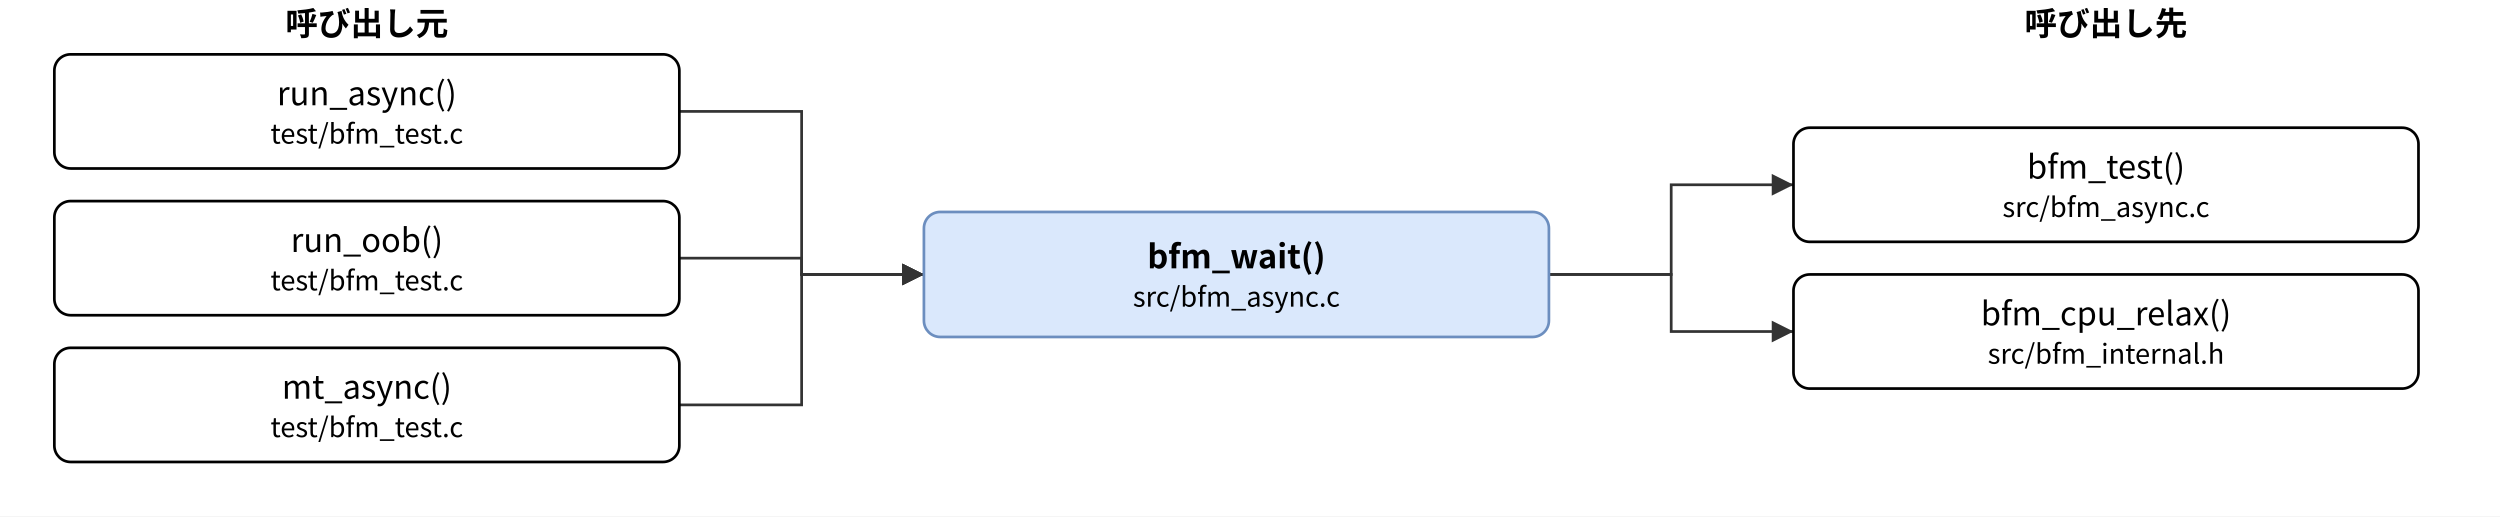
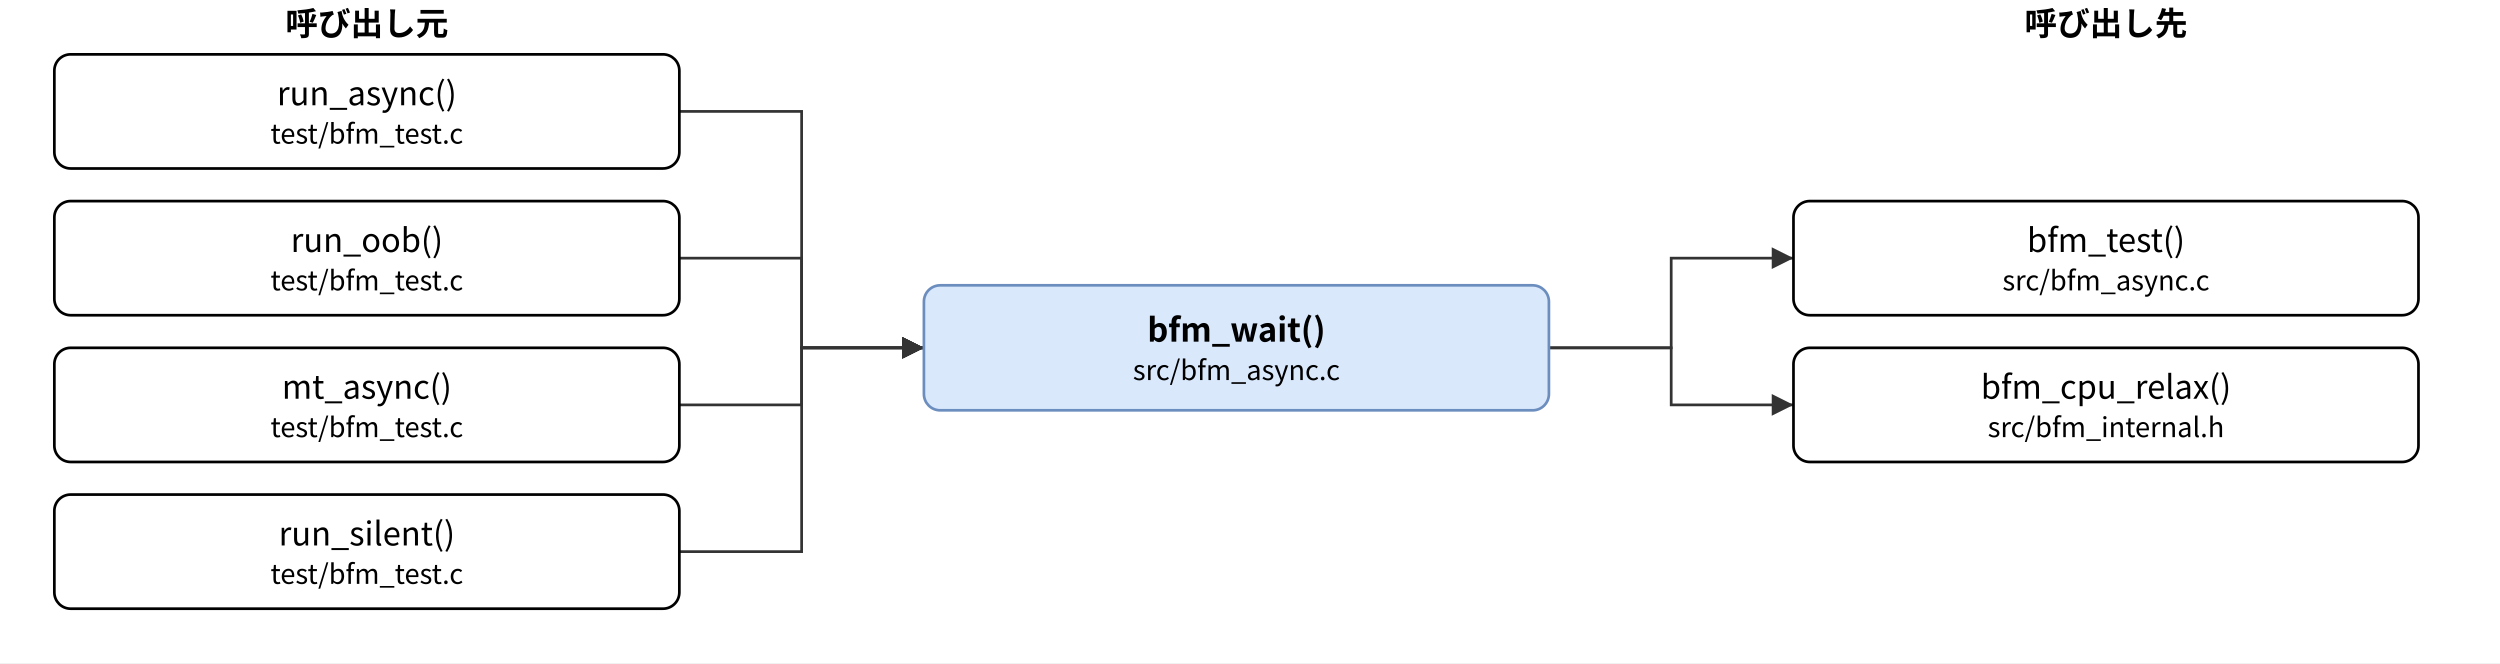
- <svg xmlns="http://www.w3.org/2000/svg" version="1.1" width="920" height="190" viewBox="0 0 920 190" font-family="Noto Sans CJK JP, Meiryo, sans-serif" content="&lt;mxfile host=&quot;bfmem-gen&quot; type=&quot;device&quot;&gt;&lt;diagram id=&quot;4ab4ad35a1095527b8f5&quot; name=&quot;bfm_wait 関係&quot;&gt;&lt;mxGraphModel dx=&quot;800&quot; dy=&quot;600&quot; grid=&quot;0&quot; gridSize=&quot;10&quot; guides=&quot;1&quot; tooltips=&quot;1&quot; connect=&quot;1&quot; arrows=&quot;1&quot; fold=&quot;1&quot; page=&quot;0&quot; pageScale=&quot;1&quot; math=&quot;0&quot; shadow=&quot;0&quot;&gt;&lt;root&gt;&lt;mxCell id=&quot;0&quot;/&gt;&lt;mxCell id=&quot;1&quot; parent=&quot;0&quot;/&gt;&lt;mxCell id=&quot;c&quot; value=&quot;bfm_wait()&amp;lt;br&amp;gt;&amp;lt;font style=&amp;quot;font-size:10px&amp;quot;&amp;gt;src/bfm_async.c&amp;lt;/font&amp;gt;&quot; style=&quot;rounded=1;whiteSpace=wrap;html=1;fillColor=#dae8fc;strokeColor=#6c8ebf;fontStyle=1;&quot; vertex=&quot;1&quot; parent=&quot;1&quot;&gt;&lt;mxGeometry x=&quot;340.0&quot; y=&quot;78.0&quot; width=&quot;230.0&quot; height=&quot;46.0&quot; as=&quot;geometry&quot;/&gt;&lt;/mxCell&gt;&lt;mxCell id=&quot;l0&quot; value=&quot;run_async()&amp;lt;br&amp;gt;&amp;lt;font style=&amp;quot;font-size:10px&amp;quot;&amp;gt;test/bfm_test.c&amp;lt;/font&amp;gt;&quot; style=&quot;rounded=1;whiteSpace=wrap;html=1;&quot; vertex=&quot;1&quot; parent=&quot;1&quot;&gt;&lt;mxGeometry x=&quot;20.0&quot; y=&quot;20.0&quot; width=&quot;230.0&quot; height=&quot;42.0&quot; as=&quot;geometry&quot;/&gt;&lt;/mxCell&gt;&lt;mxCell id=&quot;l1&quot; value=&quot;run_oob()&amp;lt;br&amp;gt;&amp;lt;font style=&amp;quot;font-size:10px&amp;quot;&amp;gt;test/bfm_test.c&amp;lt;/font&amp;gt;&quot; style=&quot;rounded=1;whiteSpace=wrap;html=1;&quot; vertex=&quot;1&quot; parent=&quot;1&quot;&gt;&lt;mxGeometry x=&quot;20.0&quot; y=&quot;74.0&quot; width=&quot;230.0&quot; height=&quot;42.0&quot; as=&quot;geometry&quot;/&gt;&lt;/mxCell&gt;&lt;mxCell id=&quot;l2&quot; value=&quot;mt_async()&amp;lt;br&amp;gt;&amp;lt;font style=&amp;quot;font-size:10px&amp;quot;&amp;gt;test/bfm_test.c&amp;lt;/font&amp;gt;&quot; style=&quot;rounded=1;whiteSpace=wrap;html=1;&quot; vertex=&quot;1&quot; parent=&quot;1&quot;&gt;&lt;mxGeometry x=&quot;20.0&quot; y=&quot;128.0&quot; width=&quot;230.0&quot; height=&quot;42.0&quot; as=&quot;geometry&quot;/&gt;&lt;/mxCell&gt;&lt;mxCell id=&quot;r0&quot; value=&quot;bfm_test()&amp;lt;br&amp;gt;&amp;lt;font style=&amp;quot;font-size:10px&amp;quot;&amp;gt;src/bfm_async.c&amp;lt;/font&amp;gt;&quot; style=&quot;rounded=1;whiteSpace=wrap;html=1;&quot; vertex=&quot;1&quot; parent=&quot;1&quot;&gt;&lt;mxGeometry x=&quot;660.0&quot; y=&quot;47.0&quot; width=&quot;230.0&quot; height=&quot;42.0&quot; as=&quot;geometry&quot;/&gt;&lt;/mxCell&gt;&lt;mxCell id=&quot;r1&quot; value=&quot;bfm_cpu_relax()&amp;lt;br&amp;gt;&amp;lt;font style=&amp;quot;font-size:10px&amp;quot;&amp;gt;src/bfm_internal.h&amp;lt;/font&amp;gt;&quot; style=&quot;rounded=1;whiteSpace=wrap;html=1;&quot; vertex=&quot;1&quot; parent=&quot;1&quot;&gt;&lt;mxGeometry x=&quot;660.0&quot; y=&quot;101.0&quot; width=&quot;230.0&quot; height=&quot;42.0&quot; as=&quot;geometry&quot;/&gt;&lt;/mxCell&gt;&lt;mxCell id=&quot;e0&quot; value=&quot;&quot; style=&quot;edgeStyle=none;html=1;rounded=0;endArrow=block;endFill=1;exitX=1;exitY=0.5;exitDx=0;exitDy=0;exitPerimeter=0;entryX=0;entryY=0.5;entryDx=0;entryDy=0;entryPerimeter=0;&quot; edge=&quot;1&quot; parent=&quot;1&quot; source=&quot;l0&quot; target=&quot;c&quot;&gt;&lt;mxGeometry relative=&quot;1&quot; as=&quot;geometry&quot;&gt;&lt;Array as=&quot;points&quot;&gt;&lt;mxPoint x=&quot;295.0&quot; y=&quot;41.0&quot;/&gt;&lt;mxPoint x=&quot;295.0&quot; y=&quot;101.0&quot;/&gt;&lt;/Array&gt;&lt;/mxGeometry&gt;&lt;/mxCell&gt;&lt;mxCell id=&quot;e1&quot; value=&quot;&quot; style=&quot;edgeStyle=none;html=1;rounded=0;endArrow=block;endFill=1;exitX=1;exitY=0.5;exitDx=0;exitDy=0;exitPerimeter=0;entryX=0;entryY=0.5;entryDx=0;entryDy=0;entryPerimeter=0;&quot; edge=&quot;1&quot; parent=&quot;1&quot; source=&quot;l1&quot; target=&quot;c&quot;&gt;&lt;mxGeometry relative=&quot;1&quot; as=&quot;geometry&quot;&gt;&lt;Array as=&quot;points&quot;&gt;&lt;mxPoint x=&quot;295.0&quot; y=&quot;95.0&quot;/&gt;&lt;mxPoint x=&quot;295.0&quot; y=&quot;101.0&quot;/&gt;&lt;/Array&gt;&lt;/mxGeometry&gt;&lt;/mxCell&gt;&lt;mxCell id=&quot;e2&quot; value=&quot;&quot; style=&quot;edgeStyle=none;html=1;rounded=0;endArrow=block;endFill=1;exitX=1;exitY=0.5;exitDx=0;exitDy=0;exitPerimeter=0;entryX=0;entryY=0.5;entryDx=0;entryDy=0;entryPerimeter=0;&quot; edge=&quot;1&quot; parent=&quot;1&quot; source=&quot;l2&quot; target=&quot;c&quot;&gt;&lt;mxGeometry relative=&quot;1&quot; as=&quot;geometry&quot;&gt;&lt;Array as=&quot;points&quot;&gt;&lt;mxPoint x=&quot;295.0&quot; y=&quot;149.0&quot;/&gt;&lt;mxPoint x=&quot;295.0&quot; y=&quot;101.0&quot;/&gt;&lt;/Array&gt;&lt;/mxGeometry&gt;&lt;/mxCell&gt;&lt;mxCell id=&quot;e3&quot; value=&quot;&quot; style=&quot;edgeStyle=none;html=1;rounded=0;endArrow=block;endFill=1;exitX=1;exitY=0.5;exitDx=0;exitDy=0;exitPerimeter=0;entryX=0;entryY=0.5;entryDx=0;entryDy=0;entryPerimeter=0;&quot; edge=&quot;1&quot; parent=&quot;1&quot; source=&quot;c&quot; target=&quot;r0&quot;&gt;&lt;mxGeometry relative=&quot;1&quot; as=&quot;geometry&quot;&gt;&lt;Array as=&quot;points&quot;&gt;&lt;mxPoint x=&quot;615.0&quot; y=&quot;101.0&quot;/&gt;&lt;mxPoint x=&quot;615.0&quot; y=&quot;68.0&quot;/&gt;&lt;/Array&gt;&lt;/mxGeometry&gt;&lt;/mxCell&gt;&lt;mxCell id=&quot;e4&quot; value=&quot;&quot; style=&quot;edgeStyle=none;html=1;rounded=0;endArrow=block;endFill=1;exitX=1;exitY=0.5;exitDx=0;exitDy=0;exitPerimeter=0;entryX=0;entryY=0.5;entryDx=0;entryDy=0;entryPerimeter=0;&quot; edge=&quot;1&quot; parent=&quot;1&quot; source=&quot;c&quot; target=&quot;r1&quot;&gt;&lt;mxGeometry relative=&quot;1&quot; as=&quot;geometry&quot;&gt;&lt;Array as=&quot;points&quot;&gt;&lt;mxPoint x=&quot;615.0&quot; y=&quot;101.0&quot;/&gt;&lt;mxPoint x=&quot;615.0&quot; y=&quot;122.0&quot;/&gt;&lt;/Array&gt;&lt;/mxGeometry&gt;&lt;/mxCell&gt;&lt;mxCell id=&quot;h0&quot; value=&quot;呼び出し元&quot; style=&quot;text;html=1;align=center;fontStyle=1;&quot; vertex=&quot;1&quot; parent=&quot;1&quot;&gt;&lt;mxGeometry x=&quot;55.0&quot; y=&quot;0&quot; width=&quot;160&quot; height=&quot;18&quot; as=&quot;geometry&quot;/&gt;&lt;/mxCell&gt;&lt;mxCell id=&quot;h1&quot; value=&quot;呼び出し先&quot; style=&quot;text;html=1;align=center;fontStyle=1;&quot; vertex=&quot;1&quot; parent=&quot;1&quot;&gt;&lt;mxGeometry x=&quot;695.0&quot; y=&quot;0&quot; width=&quot;160&quot; height=&quot;18&quot; as=&quot;geometry&quot;/&gt;&lt;/mxCell&gt;&lt;/root&gt;&lt;/mxGraphModel&gt;&lt;/diagram&gt;&lt;/mxfile&gt;">
+ <svg xmlns="http://www.w3.org/2000/svg" version="1.1" width="920" height="244" viewBox="0 0 920 244" font-family="Noto Sans CJK JP, Meiryo, sans-serif" content="&lt;mxfile host=&quot;bfmem-gen&quot; type=&quot;device&quot;&gt;&lt;diagram id=&quot;4ab4ad35a1095527b8f5&quot; name=&quot;bfm_wait 関係&quot;&gt;&lt;mxGraphModel dx=&quot;800&quot; dy=&quot;600&quot; grid=&quot;0&quot; gridSize=&quot;10&quot; guides=&quot;1&quot; tooltips=&quot;1&quot; connect=&quot;1&quot; arrows=&quot;1&quot; fold=&quot;1&quot; page=&quot;0&quot; pageScale=&quot;1&quot; math=&quot;0&quot; shadow=&quot;0&quot;&gt;&lt;root&gt;&lt;mxCell id=&quot;0&quot;/&gt;&lt;mxCell id=&quot;1&quot; parent=&quot;0&quot;/&gt;&lt;mxCell id=&quot;c&quot; value=&quot;bfm_wait()&amp;lt;br&amp;gt;&amp;lt;font style=&amp;quot;font-size:10px&amp;quot;&amp;gt;src/bfm_async.c&amp;lt;/font&amp;gt;&quot; style=&quot;rounded=1;whiteSpace=wrap;html=1;fillColor=#dae8fc;strokeColor=#6c8ebf;fontStyle=1;&quot; vertex=&quot;1&quot; parent=&quot;1&quot;&gt;&lt;mxGeometry x=&quot;340.0&quot; y=&quot;105.0&quot; width=&quot;230.0&quot; height=&quot;46.0&quot; as=&quot;geometry&quot;/&gt;&lt;/mxCell&gt;&lt;mxCell id=&quot;l0&quot; value=&quot;run_async()&amp;lt;br&amp;gt;&amp;lt;font style=&amp;quot;font-size:10px&amp;quot;&amp;gt;test/bfm_test.c&amp;lt;/font&amp;gt;&quot; style=&quot;rounded=1;whiteSpace=wrap;html=1;&quot; vertex=&quot;1&quot; parent=&quot;1&quot;&gt;&lt;mxGeometry x=&quot;20.0&quot; y=&quot;20.0&quot; width=&quot;230.0&quot; height=&quot;42.0&quot; as=&quot;geometry&quot;/&gt;&lt;/mxCell&gt;&lt;mxCell id=&quot;l1&quot; value=&quot;run_oob()&amp;lt;br&amp;gt;&amp;lt;font style=&amp;quot;font-size:10px&amp;quot;&amp;gt;test/bfm_test.c&amp;lt;/font&amp;gt;&quot; style=&quot;rounded=1;whiteSpace=wrap;html=1;&quot; vertex=&quot;1&quot; parent=&quot;1&quot;&gt;&lt;mxGeometry x=&quot;20.0&quot; y=&quot;74.0&quot; width=&quot;230.0&quot; height=&quot;42.0&quot; as=&quot;geometry&quot;/&gt;&lt;/mxCell&gt;&lt;mxCell id=&quot;l2&quot; value=&quot;mt_async()&amp;lt;br&amp;gt;&amp;lt;font style=&amp;quot;font-size:10px&amp;quot;&amp;gt;test/bfm_test.c&amp;lt;/font&amp;gt;&quot; style=&quot;rounded=1;whiteSpace=wrap;html=1;&quot; vertex=&quot;1&quot; parent=&quot;1&quot;&gt;&lt;mxGeometry x=&quot;20.0&quot; y=&quot;128.0&quot; width=&quot;230.0&quot; height=&quot;42.0&quot; as=&quot;geometry&quot;/&gt;&lt;/mxCell&gt;&lt;mxCell id=&quot;l3&quot; value=&quot;run_silent()&amp;lt;br&amp;gt;&amp;lt;font style=&amp;quot;font-size:10px&amp;quot;&amp;gt;test/bfm_test.c&amp;lt;/font&amp;gt;&quot; style=&quot;rounded=1;whiteSpace=wrap;html=1;&quot; vertex=&quot;1&quot; parent=&quot;1&quot;&gt;&lt;mxGeometry x=&quot;20.0&quot; y=&quot;182.0&quot; width=&quot;230.0&quot; height=&quot;42.0&quot; as=&quot;geometry&quot;/&gt;&lt;/mxCell&gt;&lt;mxCell id=&quot;r0&quot; value=&quot;bfm_test()&amp;lt;br&amp;gt;&amp;lt;font style=&amp;quot;font-size:10px&amp;quot;&amp;gt;src/bfm_async.c&amp;lt;/font&amp;gt;&quot; style=&quot;rounded=1;whiteSpace=wrap;html=1;&quot; vertex=&quot;1&quot; parent=&quot;1&quot;&gt;&lt;mxGeometry x=&quot;660.0&quot; y=&quot;74.0&quot; width=&quot;230.0&quot; height=&quot;42.0&quot; as=&quot;geometry&quot;/&gt;&lt;/mxCell&gt;&lt;mxCell id=&quot;r1&quot; value=&quot;bfm_cpu_relax()&amp;lt;br&amp;gt;&amp;lt;font style=&amp;quot;font-size:10px&amp;quot;&amp;gt;src/bfm_internal.h&amp;lt;/font&amp;gt;&quot; style=&quot;rounded=1;whiteSpace=wrap;html=1;&quot; vertex=&quot;1&quot; parent=&quot;1&quot;&gt;&lt;mxGeometry x=&quot;660.0&quot; y=&quot;128.0&quot; width=&quot;230.0&quot; height=&quot;42.0&quot; as=&quot;geometry&quot;/&gt;&lt;/mxCell&gt;&lt;mxCell id=&quot;e0&quot; value=&quot;&quot; style=&quot;edgeStyle=none;html=1;rounded=0;endArrow=block;endFill=1;exitX=1;exitY=0.5;exitDx=0;exitDy=0;exitPerimeter=0;entryX=0;entryY=0.5;entryDx=0;entryDy=0;entryPerimeter=0;&quot; edge=&quot;1&quot; parent=&quot;1&quot; source=&quot;l0&quot; target=&quot;c&quot;&gt;&lt;mxGeometry relative=&quot;1&quot; as=&quot;geometry&quot;&gt;&lt;Array as=&quot;points&quot;&gt;&lt;mxPoint x=&quot;295.0&quot; y=&quot;41.0&quot;/&gt;&lt;mxPoint x=&quot;295.0&quot; y=&quot;128.0&quot;/&gt;&lt;/Array&gt;&lt;/mxGeometry&gt;&lt;/mxCell&gt;&lt;mxCell id=&quot;e1&quot; value=&quot;&quot; style=&quot;edgeStyle=none;html=1;rounded=0;endArrow=block;endFill=1;exitX=1;exitY=0.5;exitDx=0;exitDy=0;exitPerimeter=0;entryX=0;entryY=0.5;entryDx=0;entryDy=0;entryPerimeter=0;&quot; edge=&quot;1&quot; parent=&quot;1&quot; source=&quot;l1&quot; target=&quot;c&quot;&gt;&lt;mxGeometry relative=&quot;1&quot; as=&quot;geometry&quot;&gt;&lt;Array as=&quot;points&quot;&gt;&lt;mxPoint x=&quot;295.0&quot; y=&quot;95.0&quot;/&gt;&lt;mxPoint x=&quot;295.0&quot; y=&quot;128.0&quot;/&gt;&lt;/Array&gt;&lt;/mxGeometry&gt;&lt;/mxCell&gt;&lt;mxCell id=&quot;e2&quot; value=&quot;&quot; style=&quot;edgeStyle=none;html=1;rounded=0;endArrow=block;endFill=1;exitX=1;exitY=0.5;exitDx=0;exitDy=0;exitPerimeter=0;entryX=0;entryY=0.5;entryDx=0;entryDy=0;entryPerimeter=0;&quot; edge=&quot;1&quot; parent=&quot;1&quot; source=&quot;l2&quot; target=&quot;c&quot;&gt;&lt;mxGeometry relative=&quot;1&quot; as=&quot;geometry&quot;&gt;&lt;Array as=&quot;points&quot;&gt;&lt;mxPoint x=&quot;295.0&quot; y=&quot;149.0&quot;/&gt;&lt;mxPoint x=&quot;295.0&quot; y=&quot;128.0&quot;/&gt;&lt;/Array&gt;&lt;/mxGeometry&gt;&lt;/mxCell&gt;&lt;mxCell id=&quot;e3&quot; value=&quot;&quot; style=&quot;edgeStyle=none;html=1;rounded=0;endArrow=block;endFill=1;exitX=1;exitY=0.5;exitDx=0;exitDy=0;exitPerimeter=0;entryX=0;entryY=0.5;entryDx=0;entryDy=0;entryPerimeter=0;&quot; edge=&quot;1&quot; parent=&quot;1&quot; source=&quot;l3&quot; target=&quot;c&quot;&gt;&lt;mxGeometry relative=&quot;1&quot; as=&quot;geometry&quot;&gt;&lt;Array as=&quot;points&quot;&gt;&lt;mxPoint x=&quot;295.0&quot; y=&quot;203.0&quot;/&gt;&lt;mxPoint x=&quot;295.0&quot; y=&quot;128.0&quot;/&gt;&lt;/Array&gt;&lt;/mxGeometry&gt;&lt;/mxCell&gt;&lt;mxCell id=&quot;e4&quot; value=&quot;&quot; style=&quot;edgeStyle=none;html=1;rounded=0;endArrow=block;endFill=1;exitX=1;exitY=0.5;exitDx=0;exitDy=0;exitPerimeter=0;entryX=0;entryY=0.5;entryDx=0;entryDy=0;entryPerimeter=0;&quot; edge=&quot;1&quot; parent=&quot;1&quot; source=&quot;c&quot; target=&quot;r0&quot;&gt;&lt;mxGeometry relative=&quot;1&quot; as=&quot;geometry&quot;&gt;&lt;Array as=&quot;points&quot;&gt;&lt;mxPoint x=&quot;615.0&quot; y=&quot;128.0&quot;/&gt;&lt;mxPoint x=&quot;615.0&quot; y=&quot;95.0&quot;/&gt;&lt;/Array&gt;&lt;/mxGeometry&gt;&lt;/mxCell&gt;&lt;mxCell id=&quot;e5&quot; value=&quot;&quot; style=&quot;edgeStyle=none;html=1;rounded=0;endArrow=block;endFill=1;exitX=1;exitY=0.5;exitDx=0;exitDy=0;exitPerimeter=0;entryX=0;entryY=0.5;entryDx=0;entryDy=0;entryPerimeter=0;&quot; edge=&quot;1&quot; parent=&quot;1&quot; source=&quot;c&quot; target=&quot;r1&quot;&gt;&lt;mxGeometry relative=&quot;1&quot; as=&quot;geometry&quot;&gt;&lt;Array as=&quot;points&quot;&gt;&lt;mxPoint x=&quot;615.0&quot; y=&quot;128.0&quot;/&gt;&lt;mxPoint x=&quot;615.0&quot; y=&quot;149.0&quot;/&gt;&lt;/Array&gt;&lt;/mxGeometry&gt;&lt;/mxCell&gt;&lt;mxCell id=&quot;h0&quot; value=&quot;呼び出し元&quot; style=&quot;text;html=1;align=center;fontStyle=1;&quot; vertex=&quot;1&quot; parent=&quot;1&quot;&gt;&lt;mxGeometry x=&quot;55.0&quot; y=&quot;0&quot; width=&quot;160&quot; height=&quot;18&quot; as=&quot;geometry&quot;/&gt;&lt;/mxCell&gt;&lt;mxCell id=&quot;h1&quot; value=&quot;呼び出し先&quot; style=&quot;text;html=1;align=center;fontStyle=1;&quot; vertex=&quot;1&quot; parent=&quot;1&quot;&gt;&lt;mxGeometry x=&quot;695.0&quot; y=&quot;0&quot; width=&quot;160&quot; height=&quot;18&quot; as=&quot;geometry&quot;/&gt;&lt;/mxCell&gt;&lt;/root&gt;&lt;/mxGraphModel&gt;&lt;/diagram&gt;&lt;/mxfile&gt;">
  <defs>
    <marker id="a" viewBox="0 0 10 10" refX="10" refY="5" markerWidth="8" markerHeight="8" orient="auto-start-reverse">
      <path d="M0,0 L10,5 L0,10 z" fill="#333333" />
    </marker>
  </defs>
-   <rect x="0" y="0" width="920" height="190" fill="#ffffff" />
+   <rect x="0" y="0" width="920" height="244" fill="#ffffff" />
  <text x="135.0" y="13" font-size="12" font-weight="bold" text-anchor="middle">呼び出し元</text>
  <text x="775.0" y="13" font-size="12" font-weight="bold" text-anchor="middle">呼び出し先</text>
-   <polyline points="250.0,41.0 295.0,41.0 295.0,101.0 340.0,101.0" fill="none" stroke="#333333" marker-end="url(#a)" />
-   <polyline points="250.0,95.0 295.0,95.0 295.0,101.0 340.0,101.0" fill="none" stroke="#333333" marker-end="url(#a)" />
-   <polyline points="250.0,149.0 295.0,149.0 295.0,101.0 340.0,101.0" fill="none" stroke="#333333" marker-end="url(#a)" />
-   <polyline points="570.0,101.0 615.0,101.0 615.0,68.0 660.0,68.0" fill="none" stroke="#333333" marker-end="url(#a)" />
-   <polyline points="570.0,101.0 615.0,101.0 615.0,122.0 660.0,122.0" fill="none" stroke="#333333" marker-end="url(#a)" />
-   <rect x="340.0" y="78.0" width="230.0" height="46.0" rx="6" fill="#dae8fc" stroke="#6c8ebf" />
-   <text x="455.0" y="93.5" font-size="12" text-anchor="middle" dominant-baseline="central" fill="#000000" font-weight="bold">bfm_wait()</text>
-   <text x="455.0" y="108.5" font-size="10" text-anchor="middle" dominant-baseline="central" fill="#000000">src/bfm_async.c</text>
+   <polyline points="250.0,41.0 295.0,41.0 295.0,128.0 340.0,128.0" fill="none" stroke="#333333" marker-end="url(#a)" />
+   <polyline points="250.0,95.0 295.0,95.0 295.0,128.0 340.0,128.0" fill="none" stroke="#333333" marker-end="url(#a)" />
+   <polyline points="250.0,149.0 295.0,149.0 295.0,128.0 340.0,128.0" fill="none" stroke="#333333" marker-end="url(#a)" />
+   <polyline points="250.0,203.0 295.0,203.0 295.0,128.0 340.0,128.0" fill="none" stroke="#333333" marker-end="url(#a)" />
+   <polyline points="570.0,128.0 615.0,128.0 615.0,95.0 660.0,95.0" fill="none" stroke="#333333" marker-end="url(#a)" />
+   <polyline points="570.0,128.0 615.0,128.0 615.0,149.0 660.0,149.0" fill="none" stroke="#333333" marker-end="url(#a)" />
+   <rect x="340.0" y="105.0" width="230.0" height="46.0" rx="6" fill="#dae8fc" stroke="#6c8ebf" />
+   <text x="455.0" y="120.5" font-size="12" text-anchor="middle" dominant-baseline="central" fill="#000000" font-weight="bold">bfm_wait()</text>
+   <text x="455.0" y="135.5" font-size="10" text-anchor="middle" dominant-baseline="central" fill="#000000">src/bfm_async.c</text>
  <rect x="20.0" y="20.0" width="230.0" height="42.0" rx="6" fill="#ffffff" stroke="#000000" />
  <text x="135.0" y="33.5" font-size="12" text-anchor="middle" dominant-baseline="central" fill="#000000">run_async()</text>
  <text x="135.0" y="48.5" font-size="10" text-anchor="middle" dominant-baseline="central" fill="#000000">test/bfm_test.c</text>
  <rect x="20.0" y="74.0" width="230.0" height="42.0" rx="6" fill="#ffffff" stroke="#000000" />
  <text x="135.0" y="87.5" font-size="12" text-anchor="middle" dominant-baseline="central" fill="#000000">run_oob()</text>
  <text x="135.0" y="102.5" font-size="10" text-anchor="middle" dominant-baseline="central" fill="#000000">test/bfm_test.c</text>
  <rect x="20.0" y="128.0" width="230.0" height="42.0" rx="6" fill="#ffffff" stroke="#000000" />
  <text x="135.0" y="141.5" font-size="12" text-anchor="middle" dominant-baseline="central" fill="#000000">mt_async()</text>
  <text x="135.0" y="156.5" font-size="10" text-anchor="middle" dominant-baseline="central" fill="#000000">test/bfm_test.c</text>
-   <rect x="660.0" y="47.0" width="230.0" height="42.0" rx="6" fill="#ffffff" stroke="#000000" />
-   <text x="775.0" y="60.5" font-size="12" text-anchor="middle" dominant-baseline="central" fill="#000000">bfm_test()</text>
-   <text x="775.0" y="75.5" font-size="10" text-anchor="middle" dominant-baseline="central" fill="#000000">src/bfm_async.c</text>
-   <rect x="660.0" y="101.0" width="230.0" height="42.0" rx="6" fill="#ffffff" stroke="#000000" />
-   <text x="775.0" y="114.5" font-size="12" text-anchor="middle" dominant-baseline="central" fill="#000000">bfm_cpu_relax()</text>
-   <text x="775.0" y="129.5" font-size="10" text-anchor="middle" dominant-baseline="central" fill="#000000">src/bfm_internal.h</text>
+   <rect x="20.0" y="182.0" width="230.0" height="42.0" rx="6" fill="#ffffff" stroke="#000000" />
+   <text x="135.0" y="195.5" font-size="12" text-anchor="middle" dominant-baseline="central" fill="#000000">run_silent()</text>
+   <text x="135.0" y="210.5" font-size="10" text-anchor="middle" dominant-baseline="central" fill="#000000">test/bfm_test.c</text>
+   <rect x="660.0" y="74.0" width="230.0" height="42.0" rx="6" fill="#ffffff" stroke="#000000" />
+   <text x="775.0" y="87.5" font-size="12" text-anchor="middle" dominant-baseline="central" fill="#000000">bfm_test()</text>
+   <text x="775.0" y="102.5" font-size="10" text-anchor="middle" dominant-baseline="central" fill="#000000">src/bfm_async.c</text>
+   <rect x="660.0" y="128.0" width="230.0" height="42.0" rx="6" fill="#ffffff" stroke="#000000" />
+   <text x="775.0" y="141.5" font-size="12" text-anchor="middle" dominant-baseline="central" fill="#000000">bfm_cpu_relax()</text>
+   <text x="775.0" y="156.5" font-size="10" text-anchor="middle" dominant-baseline="central" fill="#000000">src/bfm_internal.h</text>
</svg>
